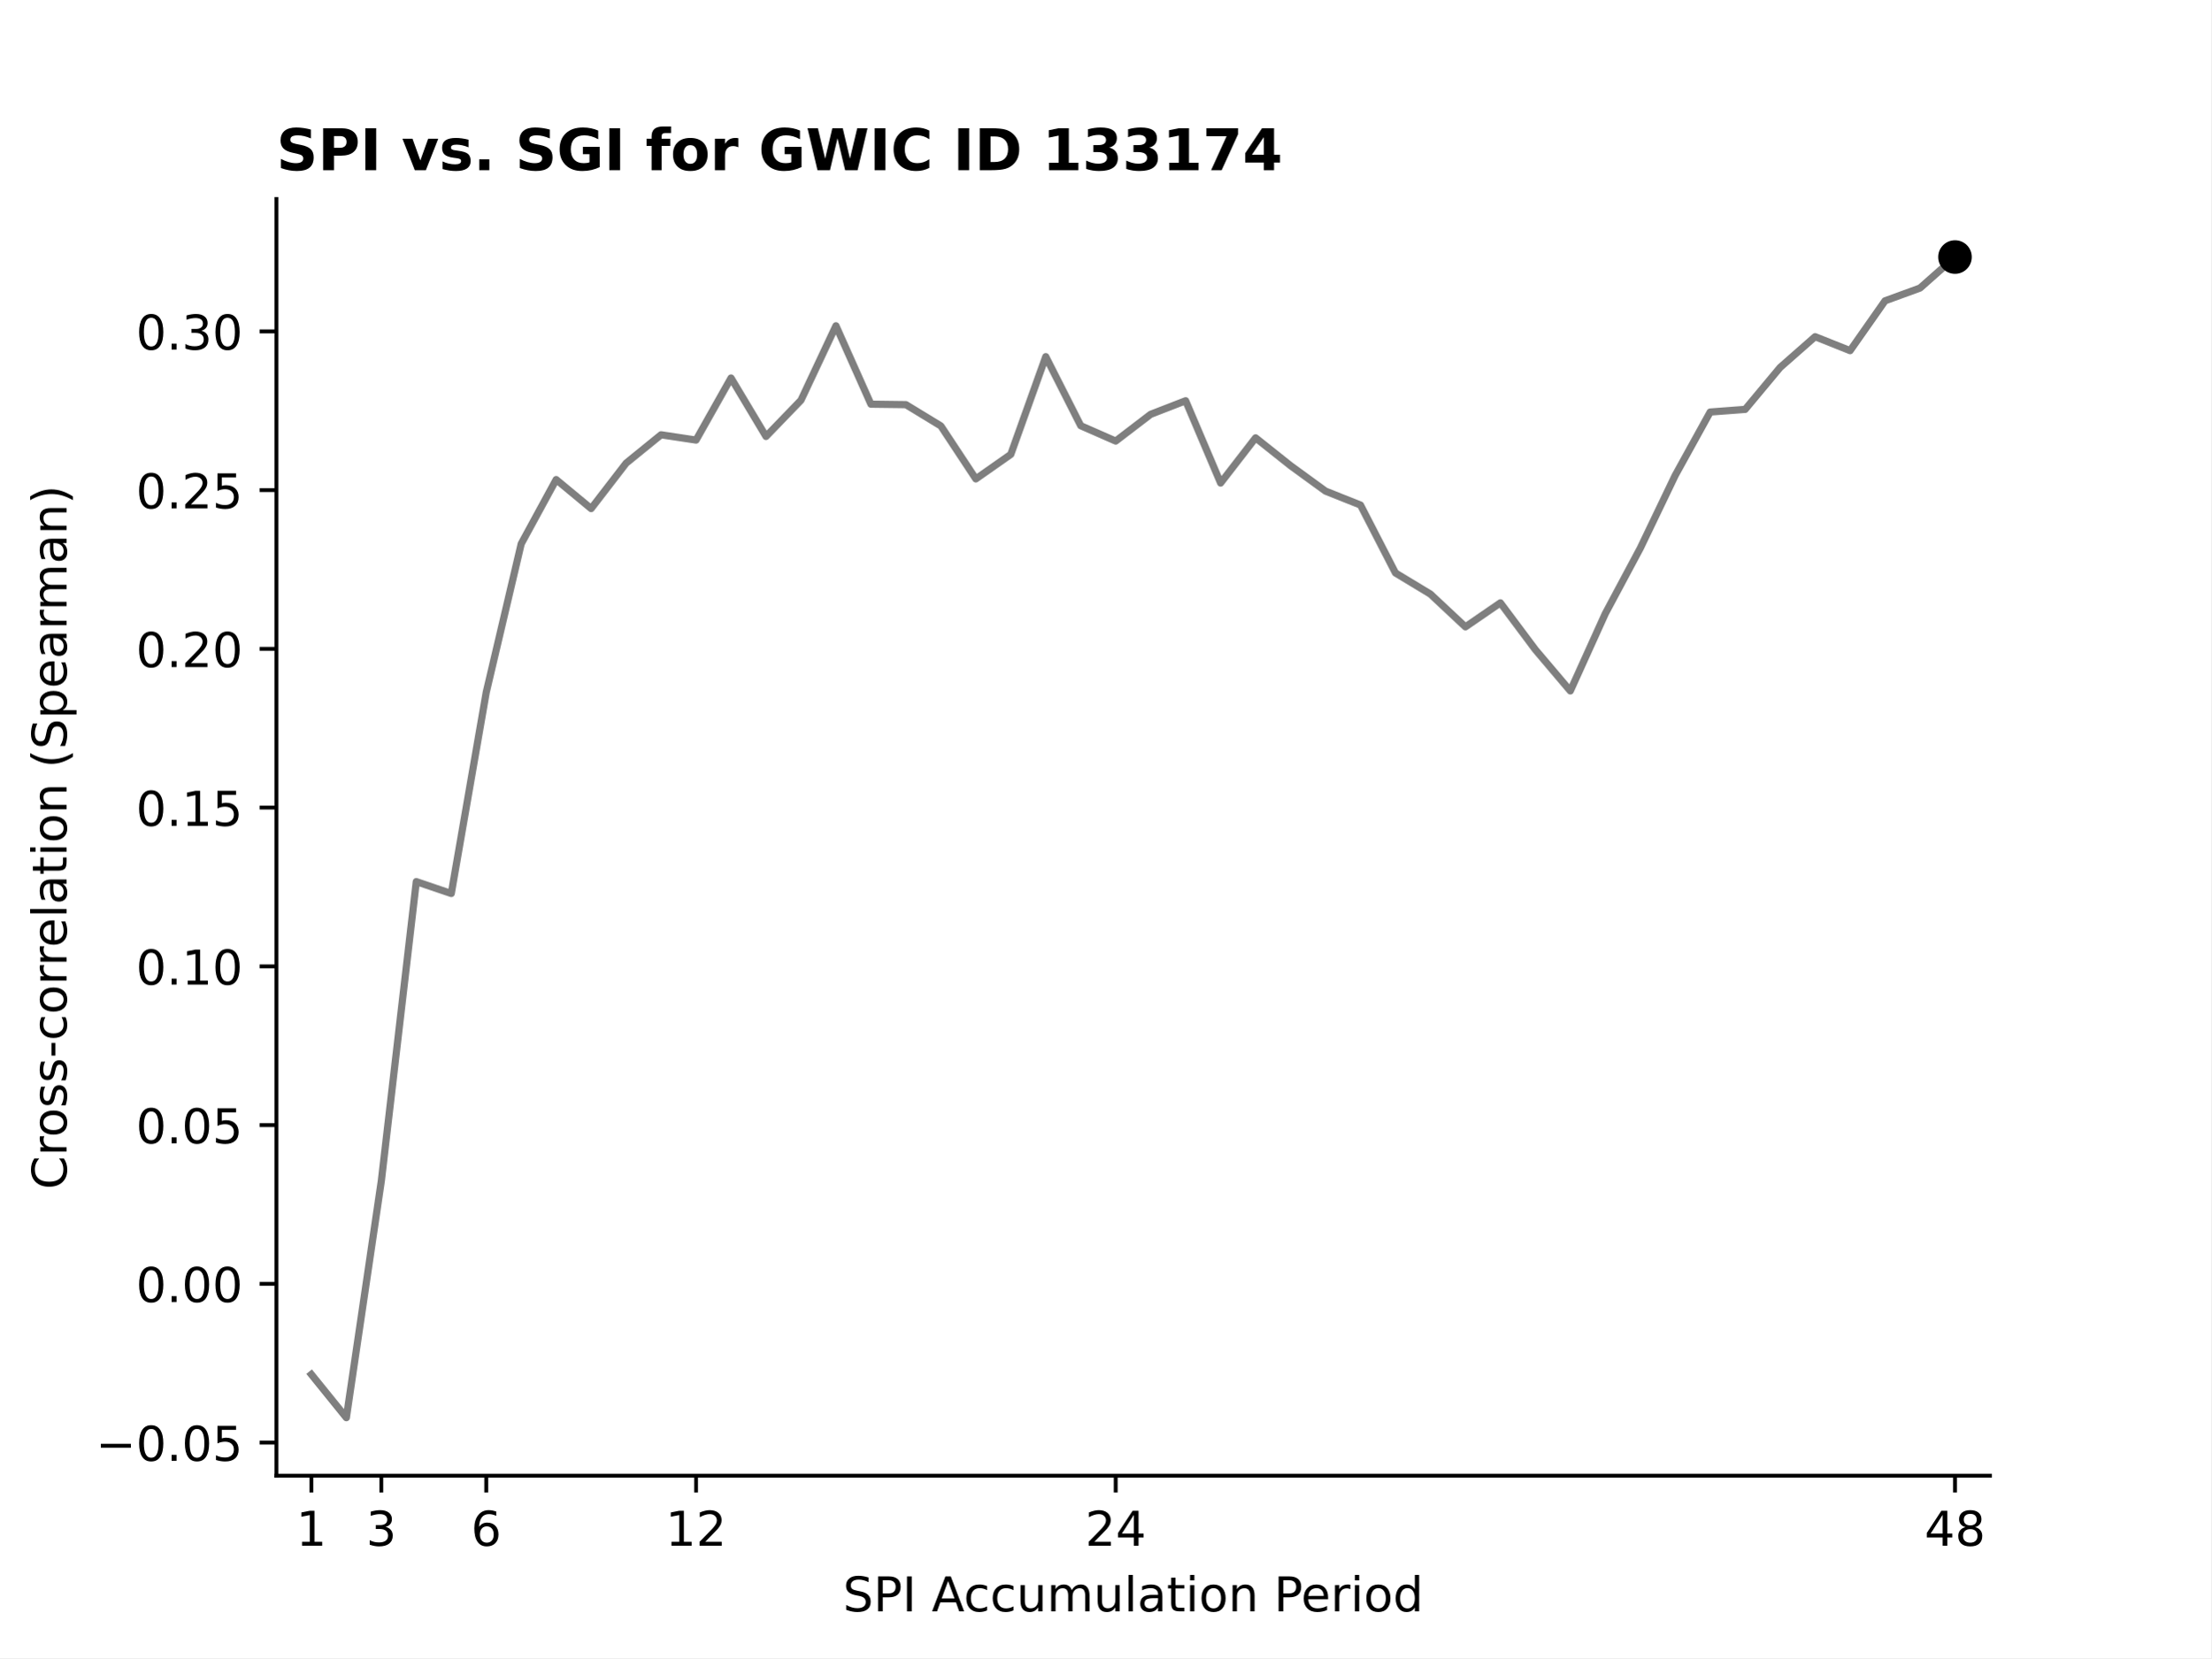
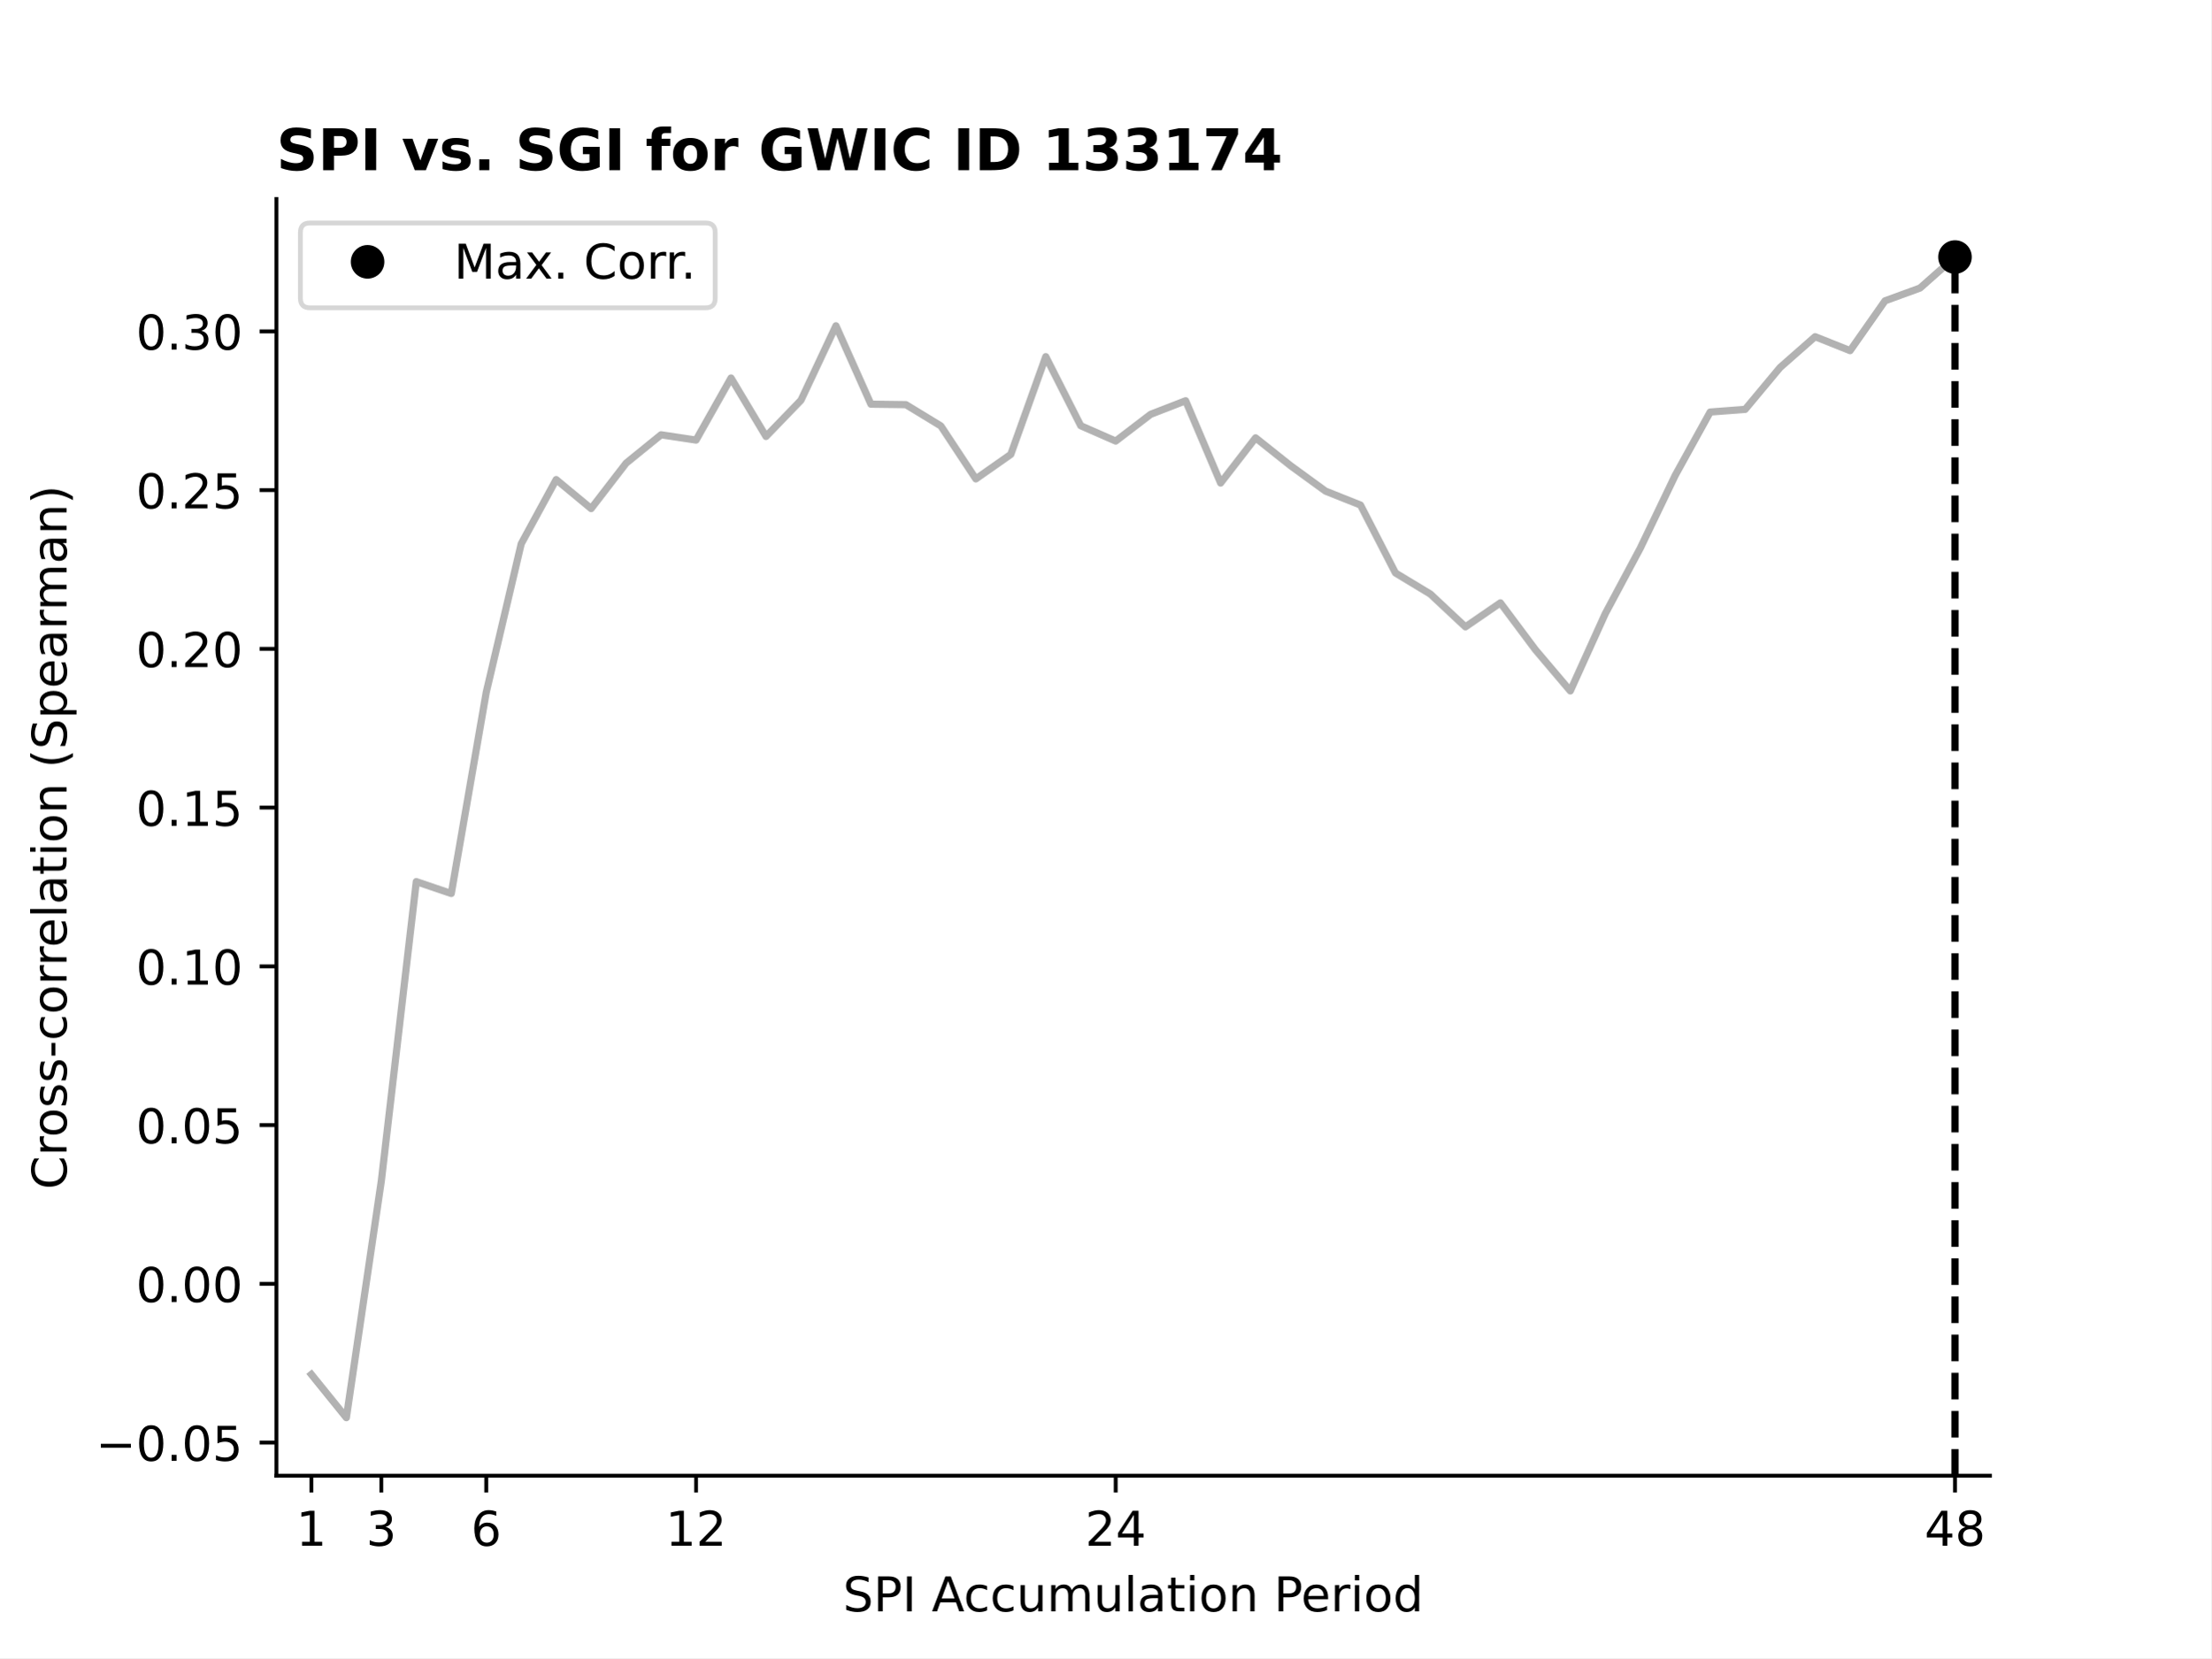
<svg xmlns="http://www.w3.org/2000/svg" xmlns:xlink="http://www.w3.org/1999/xlink" width="460.8pt" height="345.6pt" viewBox="0 0 460.8 345.6" version="1.1">
  <defs>
    <style type="text/css">*{stroke-linejoin: round; stroke-linecap: butt}</style>
  </defs>
  <g id="figure_1">
    <g id="patch_1">
      <path d="M 0 345.6  L 460.8 345.6  L 460.8 0  L 0 0  z " style="fill: #ffffff" />
    </g>
    <g id="axes_1">
      <g id="patch_2">
        <path d="M 57.6 307.584  L 414.72 307.584  L 414.72 41.472  L 57.6 41.472  z " style="fill: #ffffff" />
      </g>
      <g id="matplotlib.axis_1">
        <g id="xtick_1">
          <g id="line2d_1">
            <defs>
-               <path id="md91311c5fe" d="M 0 0  L 0 3.5  " style="stroke: #000000; stroke-width: 0.8" />
+               <path id="mbc4c0a9321" d="M 0 0  L 0 3.5  " style="stroke: #000000; stroke-width: 0.8" />
            </defs>
            <g>
-               <use xlink:href="#md91311c5fe" x="64.888" y="307.584" style="stroke: #000000; stroke-width: 0.8" />
+               <use xlink:href="#mbc4c0a9321" x="64.888" y="307.584" style="stroke: #000000; stroke-width: 0.8" />
            </g>
          </g>
          <g id="text_1">
            <g transform="translate(61.70691 322.1824) scale(0.1 -0.1)">
              <defs>
                <path id="DejaVuSans-31" d="M 794 531  L 1825 531  L 1825 4091  L 703 3866  L 703 4441  L 1819 4666  L 2450 4666  L 2450 531  L 3481 531  L 3481 0  L 794 0  L 794 531  z " transform="scale(0.015625)" />
              </defs>
              <use xlink:href="#DejaVuSans-31" />
            </g>
          </g>
        </g>
        <g id="xtick_2">
          <g id="line2d_2">
            <g>
-               <use xlink:href="#md91311c5fe" x="79.464" y="307.584" style="stroke: #000000; stroke-width: 0.8" />
+               <use xlink:href="#mbc4c0a9321" x="79.464" y="307.584" style="stroke: #000000; stroke-width: 0.8" />
            </g>
          </g>
          <g id="text_2">
            <g transform="translate(76.28324 322.1824) scale(0.1 -0.1)">
              <defs>
                <path id="DejaVuSans-33" d="M 2597 2516  Q 3050 2419 3304 2112  Q 3559 1806 3559 1356  Q 3559 666 3084 287  Q 2609 -91 1734 -91  Q 1441 -91 1130 -33  Q 819 25 488 141  L 488 750  Q 750 597 1062 519  Q 1375 441 1716 441  Q 2309 441 2620 675  Q 2931 909 2931 1356  Q 2931 1769 2642 2001  Q 2353 2234 1838 2234  L 1294 2234  L 1294 2753  L 1863 2753  Q 2328 2753 2575 2939  Q 2822 3125 2822 3475  Q 2822 3834 2567 4026  Q 2313 4219 1838 4219  Q 1578 4219 1281 4162  Q 984 4106 628 3988  L 628 4550  Q 988 4650 1302 4700  Q 1616 4750 1894 4750  Q 2613 4750 3031 4423  Q 3450 4097 3450 3541  Q 3450 3153 3228 2886  Q 3006 2619 2597 2516  z " transform="scale(0.015625)" />
              </defs>
              <use xlink:href="#DejaVuSans-33" />
            </g>
          </g>
        </g>
        <g id="xtick_3">
          <g id="line2d_3">
            <g>
-               <use xlink:href="#md91311c5fe" x="101.329" y="307.584" style="stroke: #000000; stroke-width: 0.8" />
+               <use xlink:href="#mbc4c0a9321" x="101.329" y="307.584" style="stroke: #000000; stroke-width: 0.8" />
            </g>
          </g>
          <g id="text_3">
            <g transform="translate(98.14773 322.1824) scale(0.1 -0.1)">
              <defs>
                <path id="DejaVuSans-36" d="M 2113 2584  Q 1688 2584 1439 2293  Q 1191 2003 1191 1497  Q 1191 994 1439 701  Q 1688 409 2113 409  Q 2538 409 2786 701  Q 3034 994 3034 1497  Q 3034 2003 2786 2293  Q 2538 2584 2113 2584  z M 3366 4563  L 3366 3988  Q 3128 4100 2886 4159  Q 2644 4219 2406 4219  Q 1781 4219 1451 3797  Q 1122 3375 1075 2522  Q 1259 2794 1537 2939  Q 1816 3084 2150 3084  Q 2853 3084 3261 2657  Q 3669 2231 3669 1497  Q 3669 778 3244 343  Q 2819 -91 2113 -91  Q 1303 -91 875 529  Q 447 1150 447 2328  Q 447 3434 972 4092  Q 1497 4750 2381 4750  Q 2619 4750 2861 4703  Q 3103 4656 3366 4563  z " transform="scale(0.015625)" />
              </defs>
              <use xlink:href="#DejaVuSans-36" />
            </g>
          </g>
        </g>
        <g id="xtick_4">
          <g id="line2d_4">
            <g>
-               <use xlink:href="#md91311c5fe" x="145.058" y="307.584" style="stroke: #000000; stroke-width: 0.8" />
+               <use xlink:href="#mbc4c0a9321" x="145.058" y="307.584" style="stroke: #000000; stroke-width: 0.8" />
            </g>
          </g>
          <g id="text_4">
            <g transform="translate(138.6955 322.1824) scale(0.1 -0.1)">
              <defs>
                <path id="DejaVuSans-32" d="M 1228 531  L 3431 531  L 3431 0  L 469 0  L 469 531  Q 828 903 1448 1529  Q 2069 2156 2228 2338  Q 2531 2678 2651 2914  Q 2772 3150 2772 3378  Q 2772 3750 2511 3984  Q 2250 4219 1831 4219  Q 1534 4219 1204 4116  Q 875 4013 500 3803  L 500 4441  Q 881 4594 1212 4672  Q 1544 4750 1819 4750  Q 2544 4750 2975 4387  Q 3406 4025 3406 3419  Q 3406 3131 3298 2873  Q 3191 2616 2906 2266  Q 2828 2175 2409 1742  Q 1991 1309 1228 531  z " transform="scale(0.015625)" />
              </defs>
              <use xlink:href="#DejaVuSans-31" />
              <use xlink:href="#DejaVuSans-32" x="63.623" />
            </g>
          </g>
        </g>
        <g id="xtick_5">
          <g id="line2d_5">
            <g>
-               <use xlink:href="#md91311c5fe" x="232.516" y="307.584" style="stroke: #000000; stroke-width: 0.8" />
+               <use xlink:href="#mbc4c0a9321" x="232.516" y="307.584" style="stroke: #000000; stroke-width: 0.8" />
            </g>
          </g>
          <g id="text_5">
            <g transform="translate(226.1534 322.1824) scale(0.1 -0.1)">
              <defs>
                <path id="DejaVuSans-34" d="M 2419 4116  L 825 1625  L 2419 1625  L 2419 4116  z M 2253 4666  L 3047 4666  L 3047 1625  L 3713 1625  L 3713 1100  L 3047 1100  L 3047 0  L 2419 0  L 2419 1100  L 313 1100  L 313 1709  L 2253 4666  z " transform="scale(0.015625)" />
              </defs>
              <use xlink:href="#DejaVuSans-32" />
              <use xlink:href="#DejaVuSans-34" x="63.623" />
            </g>
          </g>
        </g>
        <g id="xtick_6">
          <g id="line2d_6">
            <g>
-               <use xlink:href="#md91311c5fe" x="407.432" y="307.584" style="stroke: #000000; stroke-width: 0.8" />
+               <use xlink:href="#mbc4c0a9321" x="407.432" y="307.584" style="stroke: #000000; stroke-width: 0.8" />
            </g>
          </g>
          <g id="text_6">
            <g transform="translate(401.0693 322.1824) scale(0.1 -0.1)">
              <defs>
                <path id="DejaVuSans-38" d="M 2034 2216  Q 1584 2216 1326 1975  Q 1069 1734 1069 1313  Q 1069 891 1326 650  Q 1584 409 2034 409  Q 2484 409 2743 651  Q 3003 894 3003 1313  Q 3003 1734 2745 1975  Q 2488 2216 2034 2216  z M 1403 2484  Q 997 2584 770 2862  Q 544 3141 544 3541  Q 544 4100 942 4425  Q 1341 4750 2034 4750  Q 2731 4750 3128 4425  Q 3525 4100 3525 3541  Q 3525 3141 3298 2862  Q 3072 2584 2669 2484  Q 3125 2378 3379 2068  Q 3634 1759 3634 1313  Q 3634 634 3220 271  Q 2806 -91 2034 -91  Q 1263 -91 848 271  Q 434 634 434 1313  Q 434 1759 690 2068  Q 947 2378 1403 2484  z M 1172 3481  Q 1172 3119 1398 2916  Q 1625 2713 2034 2713  Q 2441 2713 2670 2916  Q 2900 3119 2900 3481  Q 2900 3844 2670 4047  Q 2441 4250 2034 4250  Q 1625 4250 1398 4047  Q 1172 3844 1172 3481  z " transform="scale(0.015625)" />
              </defs>
              <use xlink:href="#DejaVuSans-34" />
              <use xlink:href="#DejaVuSans-38" x="63.623" />
            </g>
          </g>
        </g>
        <g id="text_7">
          <g transform="translate(175.66 335.8606) scale(0.1 -0.1)">
            <defs>
              <path id="DejaVuSans-53" d="M 3425 4513  L 3425 3897  Q 3066 4069 2747 4153  Q 2428 4238 2131 4238  Q 1616 4238 1336 4038  Q 1056 3838 1056 3469  Q 1056 3159 1242 3001  Q 1428 2844 1947 2747  L 2328 2669  Q 3034 2534 3370 2195  Q 3706 1856 3706 1288  Q 3706 609 3251 259  Q 2797 -91 1919 -91  Q 1588 -91 1214 -16  Q 841 59 441 206  L 441 856  Q 825 641 1194 531  Q 1563 422 1919 422  Q 2459 422 2753 634  Q 3047 847 3047 1241  Q 3047 1584 2836 1778  Q 2625 1972 2144 2069  L 1759 2144  Q 1053 2284 737 2584  Q 422 2884 422 3419  Q 422 4038 858 4394  Q 1294 4750 2059 4750  Q 2388 4750 2728 4690  Q 3069 4631 3425 4513  z " transform="scale(0.015625)" />
              <path id="DejaVuSans-50" d="M 1259 4147  L 1259 2394  L 2053 2394  Q 2494 2394 2734 2622  Q 2975 2850 2975 3272  Q 2975 3691 2734 3919  Q 2494 4147 2053 4147  L 1259 4147  z M 628 4666  L 2053 4666  Q 2838 4666 3239 4311  Q 3641 3956 3641 3272  Q 3641 2581 3239 2228  Q 2838 1875 2053 1875  L 1259 1875  L 1259 0  L 628 0  L 628 4666  z " transform="scale(0.015625)" />
              <path id="DejaVuSans-49" d="M 628 4666  L 1259 4666  L 1259 0  L 628 0  L 628 4666  z " transform="scale(0.015625)" />
              <path id="DejaVuSans-20" transform="scale(0.015625)" />
              <path id="DejaVuSans-41" d="M 2188 4044  L 1331 1722  L 3047 1722  L 2188 4044  z M 1831 4666  L 2547 4666  L 4325 0  L 3669 0  L 3244 1197  L 1141 1197  L 716 0  L 50 0  L 1831 4666  z " transform="scale(0.015625)" />
              <path id="DejaVuSans-63" d="M 3122 3366  L 3122 2828  Q 2878 2963 2633 3030  Q 2388 3097 2138 3097  Q 1578 3097 1268 2742  Q 959 2388 959 1747  Q 959 1106 1268 751  Q 1578 397 2138 397  Q 2388 397 2633 464  Q 2878 531 3122 666  L 3122 134  Q 2881 22 2623 -34  Q 2366 -91 2075 -91  Q 1284 -91 818 406  Q 353 903 353 1747  Q 353 2603 823 3093  Q 1294 3584 2113 3584  Q 2378 3584 2631 3529  Q 2884 3475 3122 3366  z " transform="scale(0.015625)" />
              <path id="DejaVuSans-75" d="M 544 1381  L 544 3500  L 1119 3500  L 1119 1403  Q 1119 906 1312 657  Q 1506 409 1894 409  Q 2359 409 2629 706  Q 2900 1003 2900 1516  L 2900 3500  L 3475 3500  L 3475 0  L 2900 0  L 2900 538  Q 2691 219 2414 64  Q 2138 -91 1772 -91  Q 1169 -91 856 284  Q 544 659 544 1381  z M 1991 3584  L 1991 3584  z " transform="scale(0.015625)" />
              <path id="DejaVuSans-6d" d="M 3328 2828  Q 3544 3216 3844 3400  Q 4144 3584 4550 3584  Q 5097 3584 5394 3201  Q 5691 2819 5691 2113  L 5691 0  L 5113 0  L 5113 2094  Q 5113 2597 4934 2840  Q 4756 3084 4391 3084  Q 3944 3084 3684 2787  Q 3425 2491 3425 1978  L 3425 0  L 2847 0  L 2847 2094  Q 2847 2600 2669 2842  Q 2491 3084 2119 3084  Q 1678 3084 1418 2786  Q 1159 2488 1159 1978  L 1159 0  L 581 0  L 581 3500  L 1159 3500  L 1159 2956  Q 1356 3278 1631 3431  Q 1906 3584 2284 3584  Q 2666 3584 2933 3390  Q 3200 3197 3328 2828  z " transform="scale(0.015625)" />
              <path id="DejaVuSans-6c" d="M 603 4863  L 1178 4863  L 1178 0  L 603 0  L 603 4863  z " transform="scale(0.015625)" />
              <path id="DejaVuSans-61" d="M 2194 1759  Q 1497 1759 1228 1600  Q 959 1441 959 1056  Q 959 750 1161 570  Q 1363 391 1709 391  Q 2188 391 2477 730  Q 2766 1069 2766 1631  L 2766 1759  L 2194 1759  z M 3341 1997  L 3341 0  L 2766 0  L 2766 531  Q 2569 213 2275 61  Q 1981 -91 1556 -91  Q 1019 -91 701 211  Q 384 513 384 1019  Q 384 1609 779 1909  Q 1175 2209 1959 2209  L 2766 2209  L 2766 2266  Q 2766 2663 2505 2880  Q 2244 3097 1772 3097  Q 1472 3097 1187 3025  Q 903 2953 641 2809  L 641 3341  Q 956 3463 1253 3523  Q 1550 3584 1831 3584  Q 2591 3584 2966 3190  Q 3341 2797 3341 1997  z " transform="scale(0.015625)" />
              <path id="DejaVuSans-74" d="M 1172 4494  L 1172 3500  L 2356 3500  L 2356 3053  L 1172 3053  L 1172 1153  Q 1172 725 1289 603  Q 1406 481 1766 481  L 2356 481  L 2356 0  L 1766 0  Q 1100 0 847 248  Q 594 497 594 1153  L 594 3053  L 172 3053  L 172 3500  L 594 3500  L 594 4494  L 1172 4494  z " transform="scale(0.015625)" />
              <path id="DejaVuSans-69" d="M 603 3500  L 1178 3500  L 1178 0  L 603 0  L 603 3500  z M 603 4863  L 1178 4863  L 1178 4134  L 603 4134  L 603 4863  z " transform="scale(0.015625)" />
              <path id="DejaVuSans-6f" d="M 1959 3097  Q 1497 3097 1228 2736  Q 959 2375 959 1747  Q 959 1119 1226 758  Q 1494 397 1959 397  Q 2419 397 2687 759  Q 2956 1122 2956 1747  Q 2956 2369 2687 2733  Q 2419 3097 1959 3097  z M 1959 3584  Q 2709 3584 3137 3096  Q 3566 2609 3566 1747  Q 3566 888 3137 398  Q 2709 -91 1959 -91  Q 1206 -91 779 398  Q 353 888 353 1747  Q 353 2609 779 3096  Q 1206 3584 1959 3584  z " transform="scale(0.015625)" />
              <path id="DejaVuSans-6e" d="M 3513 2113  L 3513 0  L 2938 0  L 2938 2094  Q 2938 2591 2744 2837  Q 2550 3084 2163 3084  Q 1697 3084 1428 2787  Q 1159 2491 1159 1978  L 1159 0  L 581 0  L 581 3500  L 1159 3500  L 1159 2956  Q 1366 3272 1645 3428  Q 1925 3584 2291 3584  Q 2894 3584 3203 3211  Q 3513 2838 3513 2113  z " transform="scale(0.015625)" />
              <path id="DejaVuSans-65" d="M 3597 1894  L 3597 1613  L 953 1613  Q 991 1019 1311 708  Q 1631 397 2203 397  Q 2534 397 2845 478  Q 3156 559 3463 722  L 3463 178  Q 3153 47 2828 -22  Q 2503 -91 2169 -91  Q 1331 -91 842 396  Q 353 884 353 1716  Q 353 2575 817 3079  Q 1281 3584 2069 3584  Q 2775 3584 3186 3129  Q 3597 2675 3597 1894  z M 3022 2063  Q 3016 2534 2758 2815  Q 2500 3097 2075 3097  Q 1594 3097 1305 2825  Q 1016 2553 972 2059  L 3022 2063  z " transform="scale(0.015625)" />
              <path id="DejaVuSans-72" d="M 2631 2963  Q 2534 3019 2420 3045  Q 2306 3072 2169 3072  Q 1681 3072 1420 2755  Q 1159 2438 1159 1844  L 1159 0  L 581 0  L 581 3500  L 1159 3500  L 1159 2956  Q 1341 3275 1631 3429  Q 1922 3584 2338 3584  Q 2397 3584 2469 3576  Q 2541 3569 2628 3553  L 2631 2963  z " transform="scale(0.015625)" />
              <path id="DejaVuSans-64" d="M 2906 2969  L 2906 4863  L 3481 4863  L 3481 0  L 2906 0  L 2906 525  Q 2725 213 2448 61  Q 2172 -91 1784 -91  Q 1150 -91 751 415  Q 353 922 353 1747  Q 353 2572 751 3078  Q 1150 3584 1784 3584  Q 2172 3584 2448 3432  Q 2725 3281 2906 2969  z M 947 1747  Q 947 1113 1208 752  Q 1469 391 1925 391  Q 2381 391 2643 752  Q 2906 1113 2906 1747  Q 2906 2381 2643 2742  Q 2381 3103 1925 3103  Q 1469 3103 1208 2742  Q 947 2381 947 1747  z " transform="scale(0.015625)" />
            </defs>
            <use xlink:href="#DejaVuSans-53" />
            <use xlink:href="#DejaVuSans-50" x="63.477" />
            <use xlink:href="#DejaVuSans-49" x="123.779" />
            <use xlink:href="#DejaVuSans-20" x="153.271" />
            <use xlink:href="#DejaVuSans-41" x="185.059" />
            <use xlink:href="#DejaVuSans-63" x="251.717" />
            <use xlink:href="#DejaVuSans-63" x="306.697" />
            <use xlink:href="#DejaVuSans-75" x="361.678" />
            <use xlink:href="#DejaVuSans-6d" x="425.057" />
            <use xlink:href="#DejaVuSans-75" x="522.469" />
            <use xlink:href="#DejaVuSans-6c" x="585.848" />
            <use xlink:href="#DejaVuSans-61" x="613.631" />
            <use xlink:href="#DejaVuSans-74" x="674.91" />
            <use xlink:href="#DejaVuSans-69" x="714.119" />
            <use xlink:href="#DejaVuSans-6f" x="741.902" />
            <use xlink:href="#DejaVuSans-6e" x="803.084" />
            <use xlink:href="#DejaVuSans-20" x="866.463" />
            <use xlink:href="#DejaVuSans-50" x="898.25" />
            <use xlink:href="#DejaVuSans-65" x="954.928" />
            <use xlink:href="#DejaVuSans-72" x="1016.451" />
            <use xlink:href="#DejaVuSans-69" x="1057.564" />
            <use xlink:href="#DejaVuSans-6f" x="1085.348" />
            <use xlink:href="#DejaVuSans-64" x="1146.529" />
          </g>
        </g>
      </g>
      <g id="matplotlib.axis_2">
        <g id="ytick_1">
          <g id="line2d_7">
            <defs>
-               <path id="m22c85df729" d="M 0 0  L -3.5 0  " style="stroke: #000000; stroke-width: 0.8" />
+               <path id="m0fef308177" d="M 0 0  L -3.5 0  " style="stroke: #000000; stroke-width: 0.8" />
            </defs>
            <g>
-               <use xlink:href="#m22c85df729" x="57.6" y="300.683" style="stroke: #000000; stroke-width: 0.8" />
+               <use xlink:href="#m0fef308177" x="57.6" y="300.683" style="stroke: #000000; stroke-width: 0.8" />
            </g>
          </g>
          <g id="text_8">
            <g transform="translate(19.95469 304.4825) scale(0.1 -0.1)">
              <defs>
                <path id="DejaVuSans-2212" d="M 678 2272  L 4684 2272  L 4684 1741  L 678 1741  L 678 2272  z " transform="scale(0.015625)" />
                <path id="DejaVuSans-30" d="M 2034 4250  Q 1547 4250 1301 3770  Q 1056 3291 1056 2328  Q 1056 1369 1301 889  Q 1547 409 2034 409  Q 2525 409 2770 889  Q 3016 1369 3016 2328  Q 3016 3291 2770 3770  Q 2525 4250 2034 4250  z M 2034 4750  Q 2819 4750 3233 4129  Q 3647 3509 3647 2328  Q 3647 1150 3233 529  Q 2819 -91 2034 -91  Q 1250 -91 836 529  Q 422 1150 422 2328  Q 422 3509 836 4129  Q 1250 4750 2034 4750  z " transform="scale(0.015625)" />
                <path id="DejaVuSans-2e" d="M 684 794  L 1344 794  L 1344 0  L 684 0  L 684 794  z " transform="scale(0.015625)" />
                <path id="DejaVuSans-35" d="M 691 4666  L 3169 4666  L 3169 4134  L 1269 4134  L 1269 2991  Q 1406 3038 1543 3061  Q 1681 3084 1819 3084  Q 2600 3084 3056 2656  Q 3513 2228 3513 1497  Q 3513 744 3044 326  Q 2575 -91 1722 -91  Q 1428 -91 1123 -41  Q 819 9 494 109  L 494 744  Q 775 591 1075 516  Q 1375 441 1709 441  Q 2250 441 2565 725  Q 2881 1009 2881 1497  Q 2881 1984 2565 2268  Q 2250 2553 1709 2553  Q 1456 2553 1204 2497  Q 953 2441 691 2322  L 691 4666  z " transform="scale(0.015625)" />
              </defs>
              <use xlink:href="#DejaVuSans-2212" />
              <use xlink:href="#DejaVuSans-30" x="83.789" />
              <use xlink:href="#DejaVuSans-2e" x="147.412" />
              <use xlink:href="#DejaVuSans-30" x="179.199" />
              <use xlink:href="#DejaVuSans-35" x="242.822" />
            </g>
          </g>
        </g>
        <g id="ytick_2">
          <g id="line2d_8">
            <g>
-               <use xlink:href="#m22c85df729" x="57.6" y="267.595" style="stroke: #000000; stroke-width: 0.8" />
+               <use xlink:href="#m0fef308177" x="57.6" y="267.595" style="stroke: #000000; stroke-width: 0.8" />
            </g>
          </g>
          <g id="text_9">
            <g transform="translate(28.33438 271.3938) scale(0.1 -0.1)">
              <use xlink:href="#DejaVuSans-30" />
              <use xlink:href="#DejaVuSans-2e" x="63.623" />
              <use xlink:href="#DejaVuSans-30" x="95.41" />
              <use xlink:href="#DejaVuSans-30" x="159.033" />
            </g>
          </g>
        </g>
        <g id="ytick_3">
          <g id="line2d_9">
            <g>
-               <use xlink:href="#m22c85df729" x="57.6" y="234.506" style="stroke: #000000; stroke-width: 0.8" />
+               <use xlink:href="#m0fef308177" x="57.6" y="234.506" style="stroke: #000000; stroke-width: 0.8" />
            </g>
          </g>
          <g id="text_10">
            <g transform="translate(28.33438 238.3051) scale(0.1 -0.1)">
              <use xlink:href="#DejaVuSans-30" />
              <use xlink:href="#DejaVuSans-2e" x="63.623" />
              <use xlink:href="#DejaVuSans-30" x="95.41" />
              <use xlink:href="#DejaVuSans-35" x="159.033" />
            </g>
          </g>
        </g>
        <g id="ytick_4">
          <g id="line2d_10">
            <g>
-               <use xlink:href="#m22c85df729" x="57.6" y="201.417" style="stroke: #000000; stroke-width: 0.8" />
+               <use xlink:href="#m0fef308177" x="57.6" y="201.417" style="stroke: #000000; stroke-width: 0.8" />
            </g>
          </g>
          <g id="text_11">
            <g transform="translate(28.33438 205.2164) scale(0.1 -0.1)">
              <use xlink:href="#DejaVuSans-30" />
              <use xlink:href="#DejaVuSans-2e" x="63.623" />
              <use xlink:href="#DejaVuSans-31" x="95.41" />
              <use xlink:href="#DejaVuSans-30" x="159.033" />
            </g>
          </g>
        </g>
        <g id="ytick_5">
          <g id="line2d_11">
            <g>
-               <use xlink:href="#m22c85df729" x="57.6" y="168.328" style="stroke: #000000; stroke-width: 0.8" />
+               <use xlink:href="#m0fef308177" x="57.6" y="168.328" style="stroke: #000000; stroke-width: 0.8" />
            </g>
          </g>
          <g id="text_12">
            <g transform="translate(28.33438 172.1277) scale(0.1 -0.1)">
              <use xlink:href="#DejaVuSans-30" />
              <use xlink:href="#DejaVuSans-2e" x="63.623" />
              <use xlink:href="#DejaVuSans-31" x="95.41" />
              <use xlink:href="#DejaVuSans-35" x="159.033" />
            </g>
          </g>
        </g>
        <g id="ytick_6">
          <g id="line2d_12">
            <g>
-               <use xlink:href="#m22c85df729" x="57.6" y="135.24" style="stroke: #000000; stroke-width: 0.8" />
+               <use xlink:href="#m0fef308177" x="57.6" y="135.24" style="stroke: #000000; stroke-width: 0.8" />
            </g>
          </g>
          <g id="text_13">
            <g transform="translate(28.33438 139.039) scale(0.1 -0.1)">
              <use xlink:href="#DejaVuSans-30" />
              <use xlink:href="#DejaVuSans-2e" x="63.623" />
              <use xlink:href="#DejaVuSans-32" x="95.41" />
              <use xlink:href="#DejaVuSans-30" x="159.033" />
            </g>
          </g>
        </g>
        <g id="ytick_7">
          <g id="line2d_13">
            <g>
-               <use xlink:href="#m22c85df729" x="57.6" y="102.151" style="stroke: #000000; stroke-width: 0.8" />
+               <use xlink:href="#m0fef308177" x="57.6" y="102.151" style="stroke: #000000; stroke-width: 0.8" />
            </g>
          </g>
          <g id="text_14">
            <g transform="translate(28.33438 105.9503) scale(0.1 -0.1)">
              <use xlink:href="#DejaVuSans-30" />
              <use xlink:href="#DejaVuSans-2e" x="63.623" />
              <use xlink:href="#DejaVuSans-32" x="95.41" />
              <use xlink:href="#DejaVuSans-35" x="159.033" />
            </g>
          </g>
        </g>
        <g id="ytick_8">
          <g id="line2d_14">
            <g>
-               <use xlink:href="#m22c85df729" x="57.6" y="69.062" style="stroke: #000000; stroke-width: 0.8" />
+               <use xlink:href="#m0fef308177" x="57.6" y="69.062" style="stroke: #000000; stroke-width: 0.8" />
            </g>
          </g>
          <g id="text_15">
            <g transform="translate(28.33438 72.86164) scale(0.1 -0.1)">
              <use xlink:href="#DejaVuSans-30" />
              <use xlink:href="#DejaVuSans-2e" x="63.623" />
              <use xlink:href="#DejaVuSans-33" x="95.41" />
              <use xlink:href="#DejaVuSans-30" x="159.033" />
            </g>
          </g>
        </g>
        <g id="text_16">
          <g transform="translate(13.875 247.9124) rotate(-90) scale(0.1 -0.1)">
            <defs>
              <path id="DejaVuSans-43" d="M 4122 4306  L 4122 3641  Q 3803 3938 3442 4084  Q 3081 4231 2675 4231  Q 1875 4231 1450 3742  Q 1025 3253 1025 2328  Q 1025 1406 1450 917  Q 1875 428 2675 428  Q 3081 428 3442 575  Q 3803 722 4122 1019  L 4122 359  Q 3791 134 3420 21  Q 3050 -91 2638 -91  Q 1578 -91 968 557  Q 359 1206 359 2328  Q 359 3453 968 4101  Q 1578 4750 2638 4750  Q 3056 4750 3426 4639  Q 3797 4528 4122 4306  z " transform="scale(0.015625)" />
              <path id="DejaVuSans-73" d="M 2834 3397  L 2834 2853  Q 2591 2978 2328 3040  Q 2066 3103 1784 3103  Q 1356 3103 1142 2972  Q 928 2841 928 2578  Q 928 2378 1081 2264  Q 1234 2150 1697 2047  L 1894 2003  Q 2506 1872 2764 1633  Q 3022 1394 3022 966  Q 3022 478 2636 193  Q 2250 -91 1575 -91  Q 1294 -91 989 -36  Q 684 19 347 128  L 347 722  Q 666 556 975 473  Q 1284 391 1588 391  Q 1994 391 2212 530  Q 2431 669 2431 922  Q 2431 1156 2273 1281  Q 2116 1406 1581 1522  L 1381 1569  Q 847 1681 609 1914  Q 372 2147 372 2553  Q 372 3047 722 3315  Q 1072 3584 1716 3584  Q 2034 3584 2315 3537  Q 2597 3491 2834 3397  z " transform="scale(0.015625)" />
              <path id="DejaVuSans-2d" d="M 313 2009  L 1997 2009  L 1997 1497  L 313 1497  L 313 2009  z " transform="scale(0.015625)" />
              <path id="DejaVuSans-28" d="M 1984 4856  Q 1566 4138 1362 3434  Q 1159 2731 1159 2009  Q 1159 1288 1364 580  Q 1569 -128 1984 -844  L 1484 -844  Q 1016 -109 783 600  Q 550 1309 550 2009  Q 550 2706 781 3412  Q 1013 4119 1484 4856  L 1984 4856  z " transform="scale(0.015625)" />
              <path id="DejaVuSans-70" d="M 1159 525  L 1159 -1331  L 581 -1331  L 581 3500  L 1159 3500  L 1159 2969  Q 1341 3281 1617 3432  Q 1894 3584 2278 3584  Q 2916 3584 3314 3078  Q 3713 2572 3713 1747  Q 3713 922 3314 415  Q 2916 -91 2278 -91  Q 1894 -91 1617 61  Q 1341 213 1159 525  z M 3116 1747  Q 3116 2381 2855 2742  Q 2594 3103 2138 3103  Q 1681 3103 1420 2742  Q 1159 2381 1159 1747  Q 1159 1113 1420 752  Q 1681 391 2138 391  Q 2594 391 2855 752  Q 3116 1113 3116 1747  z " transform="scale(0.015625)" />
              <path id="DejaVuSans-29" d="M 513 4856  L 1013 4856  Q 1481 4119 1714 3412  Q 1947 2706 1947 2009  Q 1947 1309 1714 600  Q 1481 -109 1013 -844  L 513 -844  Q 928 -128 1133 580  Q 1338 1288 1338 2009  Q 1338 2731 1133 3434  Q 928 4138 513 4856  z " transform="scale(0.015625)" />
            </defs>
            <use xlink:href="#DejaVuSans-43" />
            <use xlink:href="#DejaVuSans-72" x="69.824" />
            <use xlink:href="#DejaVuSans-6f" x="108.688" />
            <use xlink:href="#DejaVuSans-73" x="169.869" />
            <use xlink:href="#DejaVuSans-73" x="221.969" />
            <use xlink:href="#DejaVuSans-2d" x="274.068" />
            <use xlink:href="#DejaVuSans-63" x="310.152" />
            <use xlink:href="#DejaVuSans-6f" x="365.133" />
            <use xlink:href="#DejaVuSans-72" x="426.314" />
            <use xlink:href="#DejaVuSans-72" x="465.678" />
            <use xlink:href="#DejaVuSans-65" x="504.541" />
            <use xlink:href="#DejaVuSans-6c" x="566.064" />
            <use xlink:href="#DejaVuSans-61" x="593.848" />
            <use xlink:href="#DejaVuSans-74" x="655.127" />
            <use xlink:href="#DejaVuSans-69" x="694.336" />
            <use xlink:href="#DejaVuSans-6f" x="722.119" />
            <use xlink:href="#DejaVuSans-6e" x="783.301" />
            <use xlink:href="#DejaVuSans-20" x="846.68" />
            <use xlink:href="#DejaVuSans-28" x="878.467" />
            <use xlink:href="#DejaVuSans-53" x="917.48" />
            <use xlink:href="#DejaVuSans-70" x="980.957" />
            <use xlink:href="#DejaVuSans-65" x="1044.434" />
            <use xlink:href="#DejaVuSans-61" x="1105.957" />
            <use xlink:href="#DejaVuSans-72" x="1167.236" />
            <use xlink:href="#DejaVuSans-6d" x="1206.6" />
            <use xlink:href="#DejaVuSans-61" x="1304.012" />
            <use xlink:href="#DejaVuSans-6e" x="1365.291" />
            <use xlink:href="#DejaVuSans-29" x="1428.67" />
          </g>
        </g>
      </g>
      <g id="line2d_15">
-         <path d="M 64.888 286.477  L 72.176 295.488  L 79.464 246.146  L 86.753 183.757  L 94.041 186.233  L 101.329 144.296  L 108.617 113.346  L 115.905 99.958  L 123.193 105.999  L 130.482 96.535  L 137.77 90.617  L 145.058 91.723  L 152.346 78.787  L 159.634 90.969  L 166.922 83.422  L 174.211 67.9  L 181.499 84.242  L 188.787 84.336  L 196.075 88.775  L 203.363 99.816  L 210.651 94.704  L 217.94 74.335  L 225.228 88.729  L 232.516 91.927  L 239.804 86.35  L 247.092 83.525  L 254.38 100.677  L 261.669 91.255  L 268.957 97.059  L 276.245 102.361  L 283.533 105.264  L 290.821 119.421  L 298.109 123.828  L 305.398 130.654  L 312.686 125.648  L 319.974 135.403  L 327.262 144.004  L 334.55 127.9  L 341.838 114.265  L 349.127 99.074  L 356.415 85.875  L 363.703 85.324  L 370.991 76.579  L 378.279 70.168  L 385.567 73.083  L 392.856 62.691  L 400.144 60.03  L 407.432 53.568  " clip-path="url(#p8efac4f8e8)" style="fill: none; stroke: #7f7f7f; stroke-width: 1.5; stroke-linecap: square" />
+         <path d="M 64.888 286.477  L 72.176 295.488  L 79.464 246.146  L 86.753 183.757  L 94.041 186.233  L 101.329 144.296  L 108.617 113.346  L 115.905 99.958  L 123.193 105.999  L 130.482 96.535  L 137.77 90.617  L 145.058 91.723  L 152.346 78.787  L 159.634 90.969  L 166.922 83.422  L 174.211 67.9  L 181.499 84.242  L 188.787 84.336  L 196.075 88.775  L 203.363 99.816  L 210.651 94.704  L 217.94 74.335  L 225.228 88.729  L 232.516 91.927  L 239.804 86.35  L 247.092 83.525  L 254.38 100.677  L 261.669 91.255  L 268.957 97.059  L 276.245 102.361  L 283.533 105.264  L 290.821 119.421  L 298.109 123.828  L 305.398 130.654  L 312.686 125.648  L 319.974 135.403  L 327.262 144.004  L 334.55 127.9  L 341.838 114.265  L 349.127 99.074  L 356.415 85.875  L 363.703 85.324  L 370.991 76.579  L 378.279 70.168  L 385.567 73.083  L 392.856 62.691  L 400.144 60.03  L 407.432 53.568  " clip-path="url(#pfb1cb6bb7e)" style="fill: none; stroke: #7f7f7f; stroke-opacity: 0.6; stroke-width: 1.5; stroke-linecap: square" />
      </g>
      <g id="line2d_16">
        <defs>
-           <path id="me5f98d25a2" d="M 0 3  C 0.796 3 1.559 2.684 2.121 2.121  C 2.684 1.559 3 0.796 3 0  C 3 -0.796 2.684 -1.559 2.121 -2.121  C 1.559 -2.684 0.796 -3 0 -3  C -0.796 -3 -1.559 -2.684 -2.121 -2.121  C -2.684 -1.559 -3 -0.796 -3 0  C -3 0.796 -2.684 1.559 -2.121 2.121  C -1.559 2.684 -0.796 3 0 3  z " style="stroke: #000000" />
+           <path id="mbfe9887bfb" d="M 0 3  C 0.796 3 1.559 2.684 2.121 2.121  C 2.684 1.559 3 0.796 3 0  C 3 -0.796 2.684 -1.559 2.121 -2.121  C 1.559 -2.684 0.796 -3 0 -3  C -0.796 -3 -1.559 -2.684 -2.121 -2.121  C -2.684 -1.559 -3 -0.796 -3 0  C -3 0.796 -2.684 1.559 -2.121 2.121  C -1.559 2.684 -0.796 3 0 3  z " style="stroke: #000000" />
        </defs>
-         <g clip-path="url(#p8efac4f8e8)">
-           <use xlink:href="#me5f98d25a2" x="407.432" y="53.568" style="stroke: #000000" />
-         </g>
+         <g clip-path="url(#pfb1cb6bb7e)">
+           <use xlink:href="#mbfe9887bfb" x="407.432" y="53.568" style="stroke: #000000" />
+         </g>
+       </g>
+       <g id="line2d_17">
+         <path d="M 407.432 307.584  L 407.432 53.568  " clip-path="url(#pfb1cb6bb7e)" style="fill: none; stroke-dasharray: 5.55,2.4; stroke-dashoffset: 0; stroke: #000000; stroke-width: 1.5" />
      </g>
      <g id="patch_3">
        <path d="M 57.6 307.584  L 57.6 41.472  " style="fill: none; stroke: #000000; stroke-width: 0.8; stroke-linejoin: miter; stroke-linecap: square" />
      </g>
      <g id="patch_4">
        <path d="M 57.6 307.584  L 414.72 307.584  " style="fill: none; stroke: #000000; stroke-width: 0.8; stroke-linejoin: miter; stroke-linecap: square" />
      </g>
      <g id="text_17">
        <g transform="translate(57.6 35.472) scale(0.12 -0.12)">
          <defs>
            <path id="DejaVuSans-Bold-53" d="M 3834 4519  L 3834 3531  Q 3450 3703 3084 3790  Q 2719 3878 2394 3878  Q 1963 3878 1756 3759  Q 1550 3641 1550 3391  Q 1550 3203 1689 3098  Q 1828 2994 2194 2919  L 2706 2816  Q 3484 2659 3812 2340  Q 4141 2022 4141 1434  Q 4141 663 3683 286  Q 3225 -91 2284 -91  Q 1841 -91 1394 -6  Q 947 78 500 244  L 500 1259  Q 947 1022 1364 901  Q 1781 781 2169 781  Q 2563 781 2772 912  Q 2981 1044 2981 1288  Q 2981 1506 2839 1625  Q 2697 1744 2272 1838  L 1806 1941  Q 1106 2091 782 2419  Q 459 2747 459 3303  Q 459 4000 909 4375  Q 1359 4750 2203 4750  Q 2588 4750 2994 4692  Q 3400 4634 3834 4519  z " transform="scale(0.015625)" />
            <path id="DejaVuSans-Bold-50" d="M 588 4666  L 2584 4666  Q 3475 4666 3951 4270  Q 4428 3875 4428 3144  Q 4428 2409 3951 2014  Q 3475 1619 2584 1619  L 1791 1619  L 1791 0  L 588 0  L 588 4666  z M 1791 3794  L 1791 2491  L 2456 2491  Q 2806 2491 2997 2661  Q 3188 2831 3188 3144  Q 3188 3456 2997 3625  Q 2806 3794 2456 3794  L 1791 3794  z " transform="scale(0.015625)" />
            <path id="DejaVuSans-Bold-49" d="M 588 4666  L 1791 4666  L 1791 0  L 588 0  L 588 4666  z " transform="scale(0.015625)" />
            <path id="DejaVuSans-Bold-20" transform="scale(0.015625)" />
            <path id="DejaVuSans-Bold-76" d="M 97 3500  L 1216 3500  L 2088 1081  L 2956 3500  L 4078 3500  L 2700 0  L 1472 0  L 97 3500  z " transform="scale(0.015625)" />
            <path id="DejaVuSans-Bold-73" d="M 3272 3391  L 3272 2541  Q 2913 2691 2578 2766  Q 2244 2841 1947 2841  Q 1628 2841 1473 2761  Q 1319 2681 1319 2516  Q 1319 2381 1436 2309  Q 1553 2238 1856 2203  L 2053 2175  Q 2913 2066 3209 1816  Q 3506 1566 3506 1031  Q 3506 472 3093 190  Q 2681 -91 1863 -91  Q 1516 -91 1145 -36  Q 775 19 384 128  L 384 978  Q 719 816 1070 734  Q 1422 653 1784 653  Q 2113 653 2278 743  Q 2444 834 2444 1013  Q 2444 1163 2330 1236  Q 2216 1309 1875 1350  L 1678 1375  Q 931 1469 631 1722  Q 331 1975 331 2491  Q 331 3047 712 3315  Q 1094 3584 1881 3584  Q 2191 3584 2531 3537  Q 2872 3491 3272 3391  z " transform="scale(0.015625)" />
            <path id="DejaVuSans-Bold-2e" d="M 653 1209  L 1778 1209  L 1778 0  L 653 0  L 653 1209  z " transform="scale(0.015625)" />
            <path id="DejaVuSans-Bold-47" d="M 4781 347  Q 4331 128 3847 18  Q 3363 -91 2847 -91  Q 1681 -91 1000 561  Q 319 1213 319 2328  Q 319 3456 1012 4103  Q 1706 4750 2913 4750  Q 3378 4750 3804 4662  Q 4231 4575 4609 4403  L 4609 3438  Q 4219 3659 3833 3768  Q 3447 3878 3059 3878  Q 2341 3878 1952 3476  Q 1563 3075 1563 2328  Q 1563 1588 1938 1184  Q 2313 781 3003 781  Q 3191 781 3352 804  Q 3513 828 3641 878  L 3641 1784  L 2906 1784  L 2906 2591  L 4781 2591  L 4781 347  z " transform="scale(0.015625)" />
            <path id="DejaVuSans-Bold-66" d="M 2841 4863  L 2841 4128  L 2222 4128  Q 1984 4128 1890 4042  Q 1797 3956 1797 3744  L 1797 3500  L 2753 3500  L 2753 2700  L 1797 2700  L 1797 0  L 678 0  L 678 2700  L 122 2700  L 122 3500  L 678 3500  L 678 3744  Q 678 4316 997 4589  Q 1316 4863 1984 4863  L 2841 4863  z " transform="scale(0.015625)" />
            <path id="DejaVuSans-Bold-6f" d="M 2203 2784  Q 1831 2784 1636 2517  Q 1441 2250 1441 1747  Q 1441 1244 1636 976  Q 1831 709 2203 709  Q 2569 709 2762 976  Q 2956 1244 2956 1747  Q 2956 2250 2762 2517  Q 2569 2784 2203 2784  z M 2203 3584  Q 3106 3584 3614 3096  Q 4122 2609 4122 1747  Q 4122 884 3614 396  Q 3106 -91 2203 -91  Q 1297 -91 786 396  Q 275 884 275 1747  Q 275 2609 786 3096  Q 1297 3584 2203 3584  z " transform="scale(0.015625)" />
            <path id="DejaVuSans-Bold-72" d="M 3138 2547  Q 2991 2616 2845 2648  Q 2700 2681 2553 2681  Q 2122 2681 1889 2404  Q 1656 2128 1656 1613  L 1656 0  L 538 0  L 538 3500  L 1656 3500  L 1656 2925  Q 1872 3269 2151 3426  Q 2431 3584 2822 3584  Q 2878 3584 2943 3579  Q 3009 3575 3134 3559  L 3138 2547  z " transform="scale(0.015625)" />
            <path id="DejaVuSans-Bold-57" d="M 191 4666  L 1344 4666  L 2150 1275  L 2950 4666  L 4109 4666  L 4909 1275  L 5716 4666  L 6859 4666  L 5759 0  L 4372 0  L 3525 3547  L 2688 0  L 1300 0  L 191 4666  z " transform="scale(0.015625)" />
            <path id="DejaVuSans-Bold-43" d="M 4288 256  Q 3956 84 3597 -3  Q 3238 -91 2847 -91  Q 1681 -91 1000 561  Q 319 1213 319 2328  Q 319 3447 1000 4098  Q 1681 4750 2847 4750  Q 3238 4750 3597 4662  Q 3956 4575 4288 4403  L 4288 3438  Q 3953 3666 3628 3772  Q 3303 3878 2944 3878  Q 2300 3878 1931 3465  Q 1563 3053 1563 2328  Q 1563 1606 1931 1193  Q 2300 781 2944 781  Q 3303 781 3628 887  Q 3953 994 4288 1222  L 4288 256  z " transform="scale(0.015625)" />
            <path id="DejaVuSans-Bold-44" d="M 1791 3756  L 1791 909  L 2222 909  Q 2959 909 3348 1275  Q 3738 1641 3738 2338  Q 3738 3031 3350 3393  Q 2963 3756 2222 3756  L 1791 3756  z M 588 4666  L 1856 4666  Q 2919 4666 3439 4514  Q 3959 4363 4331 4000  Q 4659 3684 4818 3271  Q 4978 2859 4978 2338  Q 4978 1809 4818 1395  Q 4659 981 4331 666  Q 3956 303 3431 151  Q 2906 0 1856 0  L 588 0  L 588 4666  z " transform="scale(0.015625)" />
            <path id="DejaVuSans-Bold-31" d="M 750 831  L 1813 831  L 1813 3847  L 722 3622  L 722 4441  L 1806 4666  L 2950 4666  L 2950 831  L 4013 831  L 4013 0  L 750 0  L 750 831  z " transform="scale(0.015625)" />
            <path id="DejaVuSans-Bold-33" d="M 2981 2516  Q 3453 2394 3698 2092  Q 3944 1791 3944 1325  Q 3944 631 3412 270  Q 2881 -91 1863 -91  Q 1503 -91 1142 -33  Q 781 25 428 141  L 428 1069  Q 766 900 1098 814  Q 1431 728 1753 728  Q 2231 728 2486 893  Q 2741 1059 2741 1369  Q 2741 1688 2480 1852  Q 2219 2016 1709 2016  L 1228 2016  L 1228 2791  L 1734 2791  Q 2188 2791 2409 2933  Q 2631 3075 2631 3366  Q 2631 3634 2415 3781  Q 2200 3928 1806 3928  Q 1516 3928 1219 3862  Q 922 3797 628 3669  L 628 4550  Q 984 4650 1334 4700  Q 1684 4750 2022 4750  Q 2931 4750 3382 4451  Q 3834 4153 3834 3553  Q 3834 3144 3618 2883  Q 3403 2622 2981 2516  z " transform="scale(0.015625)" />
            <path id="DejaVuSans-Bold-37" d="M 428 4666  L 3944 4666  L 3944 3988  L 2125 0  L 953 0  L 2675 3781  L 428 3781  L 428 4666  z " transform="scale(0.015625)" />
            <path id="DejaVuSans-Bold-34" d="M 2356 3675  L 1038 1722  L 2356 1722  L 2356 3675  z M 2156 4666  L 3494 4666  L 3494 1722  L 4159 1722  L 4159 850  L 3494 850  L 3494 0  L 2356 0  L 2356 850  L 288 850  L 288 1881  L 2156 4666  z " transform="scale(0.015625)" />
          </defs>
          <use xlink:href="#DejaVuSans-Bold-53" />
          <use xlink:href="#DejaVuSans-Bold-50" x="72.021" />
          <use xlink:href="#DejaVuSans-Bold-49" x="145.312" />
          <use xlink:href="#DejaVuSans-Bold-20" x="182.52" />
          <use xlink:href="#DejaVuSans-Bold-76" x="217.334" />
          <use xlink:href="#DejaVuSans-Bold-73" x="282.52" />
          <use xlink:href="#DejaVuSans-Bold-2e" x="342.041" />
          <use xlink:href="#DejaVuSans-Bold-20" x="380.029" />
          <use xlink:href="#DejaVuSans-Bold-53" x="414.844" />
          <use xlink:href="#DejaVuSans-Bold-47" x="486.865" />
          <use xlink:href="#DejaVuSans-Bold-49" x="568.945" />
          <use xlink:href="#DejaVuSans-Bold-20" x="606.152" />
          <use xlink:href="#DejaVuSans-Bold-66" x="640.967" />
          <use xlink:href="#DejaVuSans-Bold-6f" x="684.473" />
          <use xlink:href="#DejaVuSans-Bold-72" x="753.174" />
          <use xlink:href="#DejaVuSans-Bold-20" x="802.49" />
          <use xlink:href="#DejaVuSans-Bold-47" x="837.305" />
          <use xlink:href="#DejaVuSans-Bold-57" x="919.385" />
          <use xlink:href="#DejaVuSans-Bold-49" x="1029.688" />
          <use xlink:href="#DejaVuSans-Bold-43" x="1066.895" />
          <use xlink:href="#DejaVuSans-Bold-20" x="1140.283" />
          <use xlink:href="#DejaVuSans-Bold-49" x="1175.098" />
          <use xlink:href="#DejaVuSans-Bold-44" x="1212.305" />
          <use xlink:href="#DejaVuSans-Bold-20" x="1295.312" />
          <use xlink:href="#DejaVuSans-Bold-31" x="1330.127" />
          <use xlink:href="#DejaVuSans-Bold-33" x="1399.707" />
          <use xlink:href="#DejaVuSans-Bold-33" x="1469.287" />
          <use xlink:href="#DejaVuSans-Bold-31" x="1538.867" />
          <use xlink:href="#DejaVuSans-Bold-37" x="1608.447" />
          <use xlink:href="#DejaVuSans-Bold-34" x="1678.027" />
        </g>
      </g>
+       <g id="legend_1">
+         <g id="patch_5">
+           <path d="M 64.6 64.15  L 147.045 64.15  Q 149.045 64.15 149.045 62.15  L 149.045 48.472  Q 149.045 46.472 147.045 46.472  L 64.6 46.472  Q 62.6 46.472 62.6 48.472  L 62.6 62.15  Q 62.6 64.15 64.6 64.15  z " style="fill: #ffffff; opacity: 0.8; stroke: #cccccc; stroke-linejoin: miter" />
+         </g>
+         <g id="line2d_18">
+           <g>
+             <use xlink:href="#mbfe9887bfb" x="76.6" y="54.57" style="stroke: #000000" />
+           </g>
+         </g>
+         <g id="text_18">
+           <g transform="translate(94.6 58.07044) scale(0.1 -0.1)">
+             <defs>
+               <path id="DejaVuSans-4d" d="M 628 4666  L 1569 4666  L 2759 1491  L 3956 4666  L 4897 4666  L 4897 0  L 4281 0  L 4281 4097  L 3078 897  L 2444 897  L 1241 4097  L 1241 0  L 628 0  L 628 4666  z " transform="scale(0.015625)" />
+               <path id="DejaVuSans-78" d="M 3513 3500  L 2247 1797  L 3578 0  L 2900 0  L 1881 1375  L 863 0  L 184 0  L 1544 1831  L 300 3500  L 978 3500  L 1906 2253  L 2834 3500  L 3513 3500  z " transform="scale(0.015625)" />
+             </defs>
+             <use xlink:href="#DejaVuSans-4d" />
+             <use xlink:href="#DejaVuSans-61" x="86.279" />
+             <use xlink:href="#DejaVuSans-78" x="147.559" />
+             <use xlink:href="#DejaVuSans-2e" x="206.738" />
+             <use xlink:href="#DejaVuSans-20" x="238.525" />
+             <use xlink:href="#DejaVuSans-43" x="270.312" />
+             <use xlink:href="#DejaVuSans-6f" x="340.137" />
+             <use xlink:href="#DejaVuSans-72" x="401.318" />
+             <use xlink:href="#DejaVuSans-72" x="440.682" />
+             <use xlink:href="#DejaVuSans-2e" x="472.67" />
+           </g>
+         </g>
+       </g>
    </g>
  </g>
  <defs>
-     <clipPath id="p8efac4f8e8">
+     <clipPath id="pfb1cb6bb7e">
      <rect x="57.6" y="41.472" width="357.12" height="266.112" />
    </clipPath>
  </defs>
</svg>
